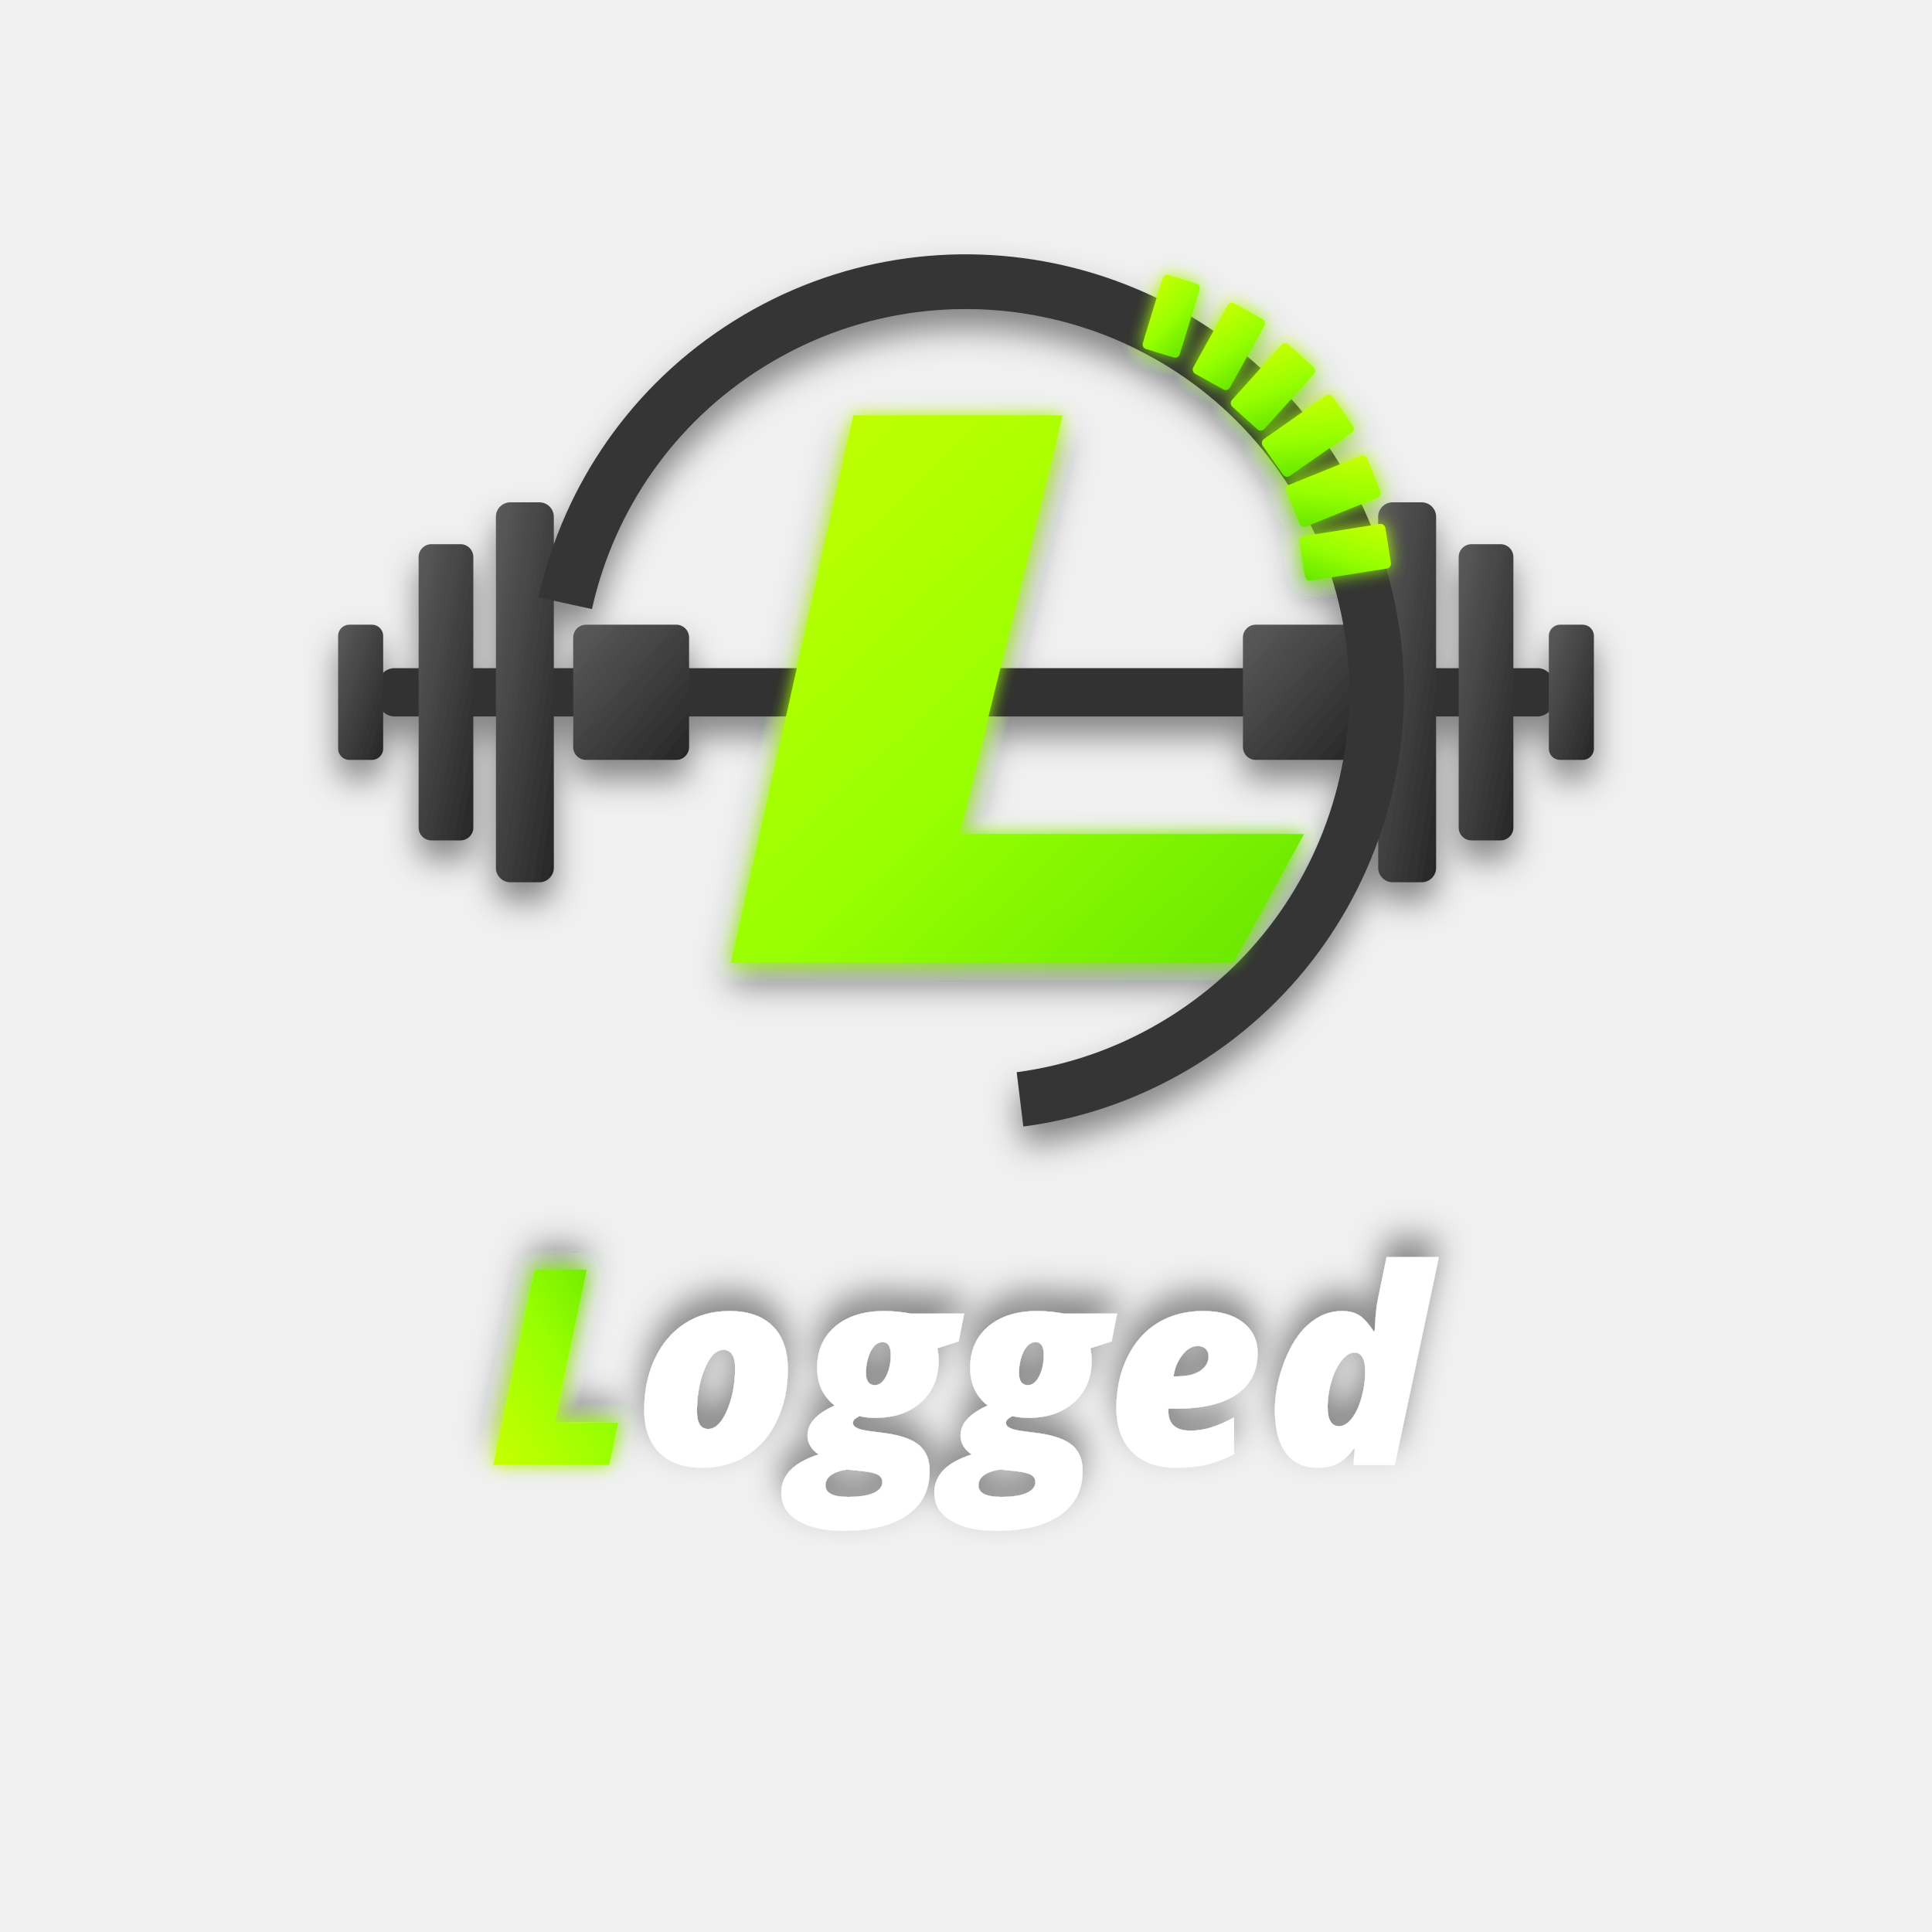
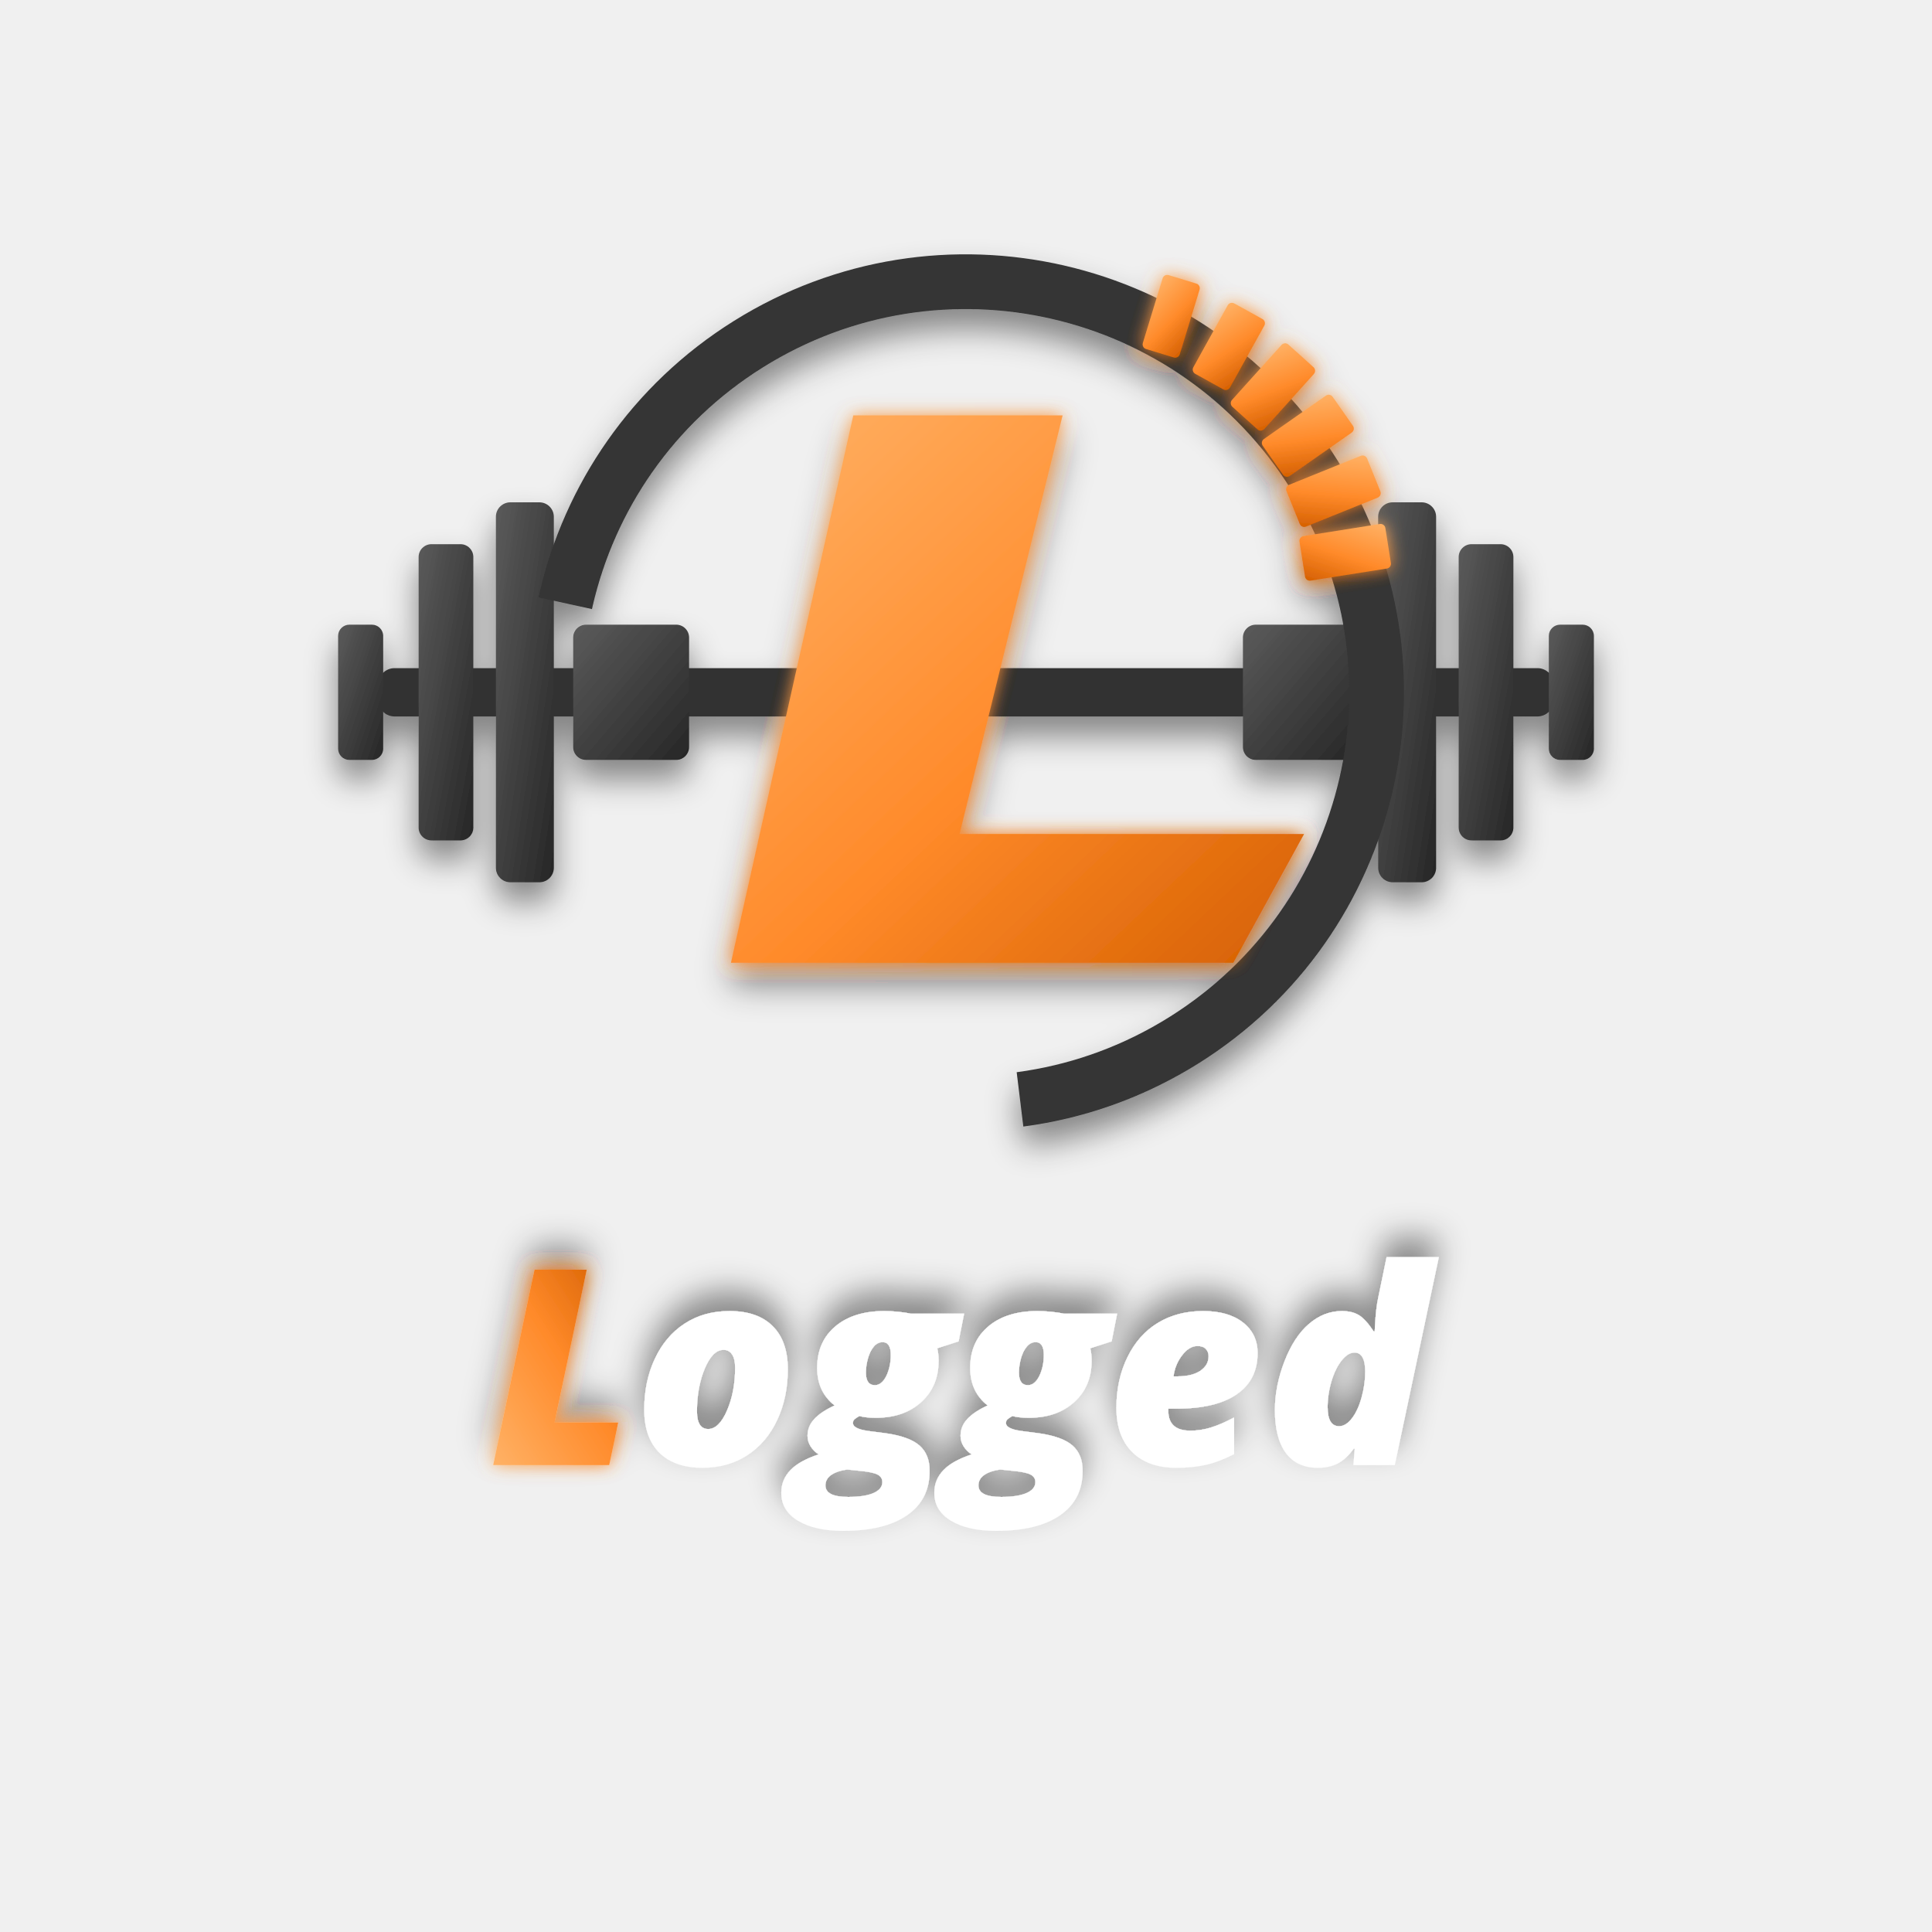
<svg xmlns="http://www.w3.org/2000/svg" width="1200" height="1200" viewBox="0 0 1200 1200" role="img" aria-labelledby="title desc">
  <defs>
    <linearGradient id="greenGrad" x1="0" y1="0" x2="1" y2="1">
-       <stop offset="0%" stop-color="#C8FF00" />
-       <stop offset="55%" stop-color="#96FF00" />
-       <stop offset="100%" stop-color="#65E600" />
+       <stop offset="0%" stop-color="#FFB266" />
+       <stop offset="55%" stop-color="#FF8A2A" />
+       <stop offset="100%" stop-color="#D45F00" />
    </linearGradient>
    <linearGradient id="grayGrad" x1="0" y1="0" x2="1" y2="1">
      <stop offset="0%" stop-color="#5B5B5B" />
      <stop offset="100%" stop-color="#262626" />
    </linearGradient>
    <filter id="softGlow" x="-40%" y="-40%" width="180%" height="180%">
      <feGaussianBlur stdDeviation="5" result="blur" />
      <feMerge>
        <feMergeNode in="blur" />
        <feMergeNode in="SourceGraphic" />
      </feMerge>
    </filter>
    <filter id="shadow" x="-30%" y="-30%" width="160%" height="160%">
      <feDropShadow dx="0" dy="12" stdDeviation="10" flood-color="#000000" flood-opacity="0.45" />
    </filter>
  </defs>
  <g transform="translate(600 430)" filter="url(#shadow)">
    <rect x="-365" y="-15" width="730" height="30" rx="10" fill="#303030" />
    <g fill="url(#grayGrad)">
      <rect x="-390" y="-42" width="28" height="84" rx="7" />
      <rect x="-340" y="-92" width="34" height="184" rx="8" />
      <rect x="-292" y="-118" width="36" height="236" rx="9" />
      <rect x="-244" y="-42" width="72" height="84" rx="8" />
    </g>
    <g fill="url(#grayGrad)">
      <rect x="362" y="-42" width="28" height="84" rx="7" />
      <rect x="306" y="-92" width="34" height="184" rx="8" />
      <rect x="256" y="-118" width="36" height="236" rx="9" />
      <rect x="172" y="-42" width="72" height="84" rx="8" />
    </g>
    <circle r="255" fill="none" stroke="#343434" stroke-width="34" stroke-dasharray="1110 490" stroke-dashoffset="200" transform="rotate(-122)" />
    <g fill="url(#greenGrad)" filter="url(#softGlow)">
      <rect x="123" y="-260" width="24" height="48" rx="3" transform="rotate(17 123 -260)" />
      <rect x="164" y="-243" width="26" height="50" rx="3" transform="rotate(29 164 -243)" />
      <rect x="198" y="-218" width="27" height="52" rx="3" transform="rotate(42 198 -218)" />
      <rect x="226" y="-186" width="28" height="53" rx="3" transform="rotate(55 226 -186)" />
      <rect x="248" y="-148" width="28" height="54" rx="3" transform="rotate(68 248 -148)" />
      <rect x="260" y="-105" width="28" height="54" rx="3" transform="rotate(81 260 -105)" />
    </g>
    <path d="M -70 -172 L 60 -172 L -4 88 L 210 88 L 166 168 L -146 168 Z" fill="url(#greenGrad)" filter="url(#softGlow)" />
  </g>
  <g transform="translate(303.58 910.00) scale(1 -1)" filter="url(#shadow)">
    <path d="M 2.74 0.00 L 28.40 121.36 L 60.85 121.36 L 40.85 26.48 L 80.43 26.48 L 74.80 0.00 L 2.74 0.00 Z M 132.73 -1.67 Q 115.38 -1.67 105.95 7.70 Q 96.55 17.11 96.55 34.53 Q 96.55 51.96 103.14 66.03 Q 109.73 80.11 121.68 87.90 Q 133.63 95.70 149.57 95.70 Q 166.94 95.70 176.35 86.33 Q 185.77 76.95 185.77 59.53 Q 185.77 42.07 179.16 28.00 Q 172.57 13.95 160.62 6.14 Q 148.67 -1.67 132.73 -1.67 Z M 145.85 71.56 Q 139.05 71.56 134.19 59.98 Q 129.33 48.40 129.33 33.44 Q 129.33 22.42 136.29 22.42 Q 143.04 22.42 148.00 33.95 Q 153.00 45.50 153.00 60.51 Q 153.00 65.98 151.08 68.77 Q 149.17 71.56 145.85 71.56 Z M 295.25 94.06 L 291.85 76.87 L 278.57 72.54 Q 279.42 69.22 279.42 64.76 Q 279.42 48.90 268.61 39.13 Q 257.82 29.38 240.48 29.38 Q 234.16 29.38 230.17 30.47 Q 228.52 29.56 227.36 28.63 Q 226.19 27.73 226.19 26.14 Q 226.19 22.58 235.40 21.25 L 246.77 19.76 Q 261.22 17.69 267.52 12.17 Q 273.84 6.64 273.84 -3.56 Q 273.84 -21.41 259.84 -31.13 Q 245.87 -40.85 220.13 -40.85 Q 202.55 -40.85 192.13 -34.58 Q 181.69 -28.32 181.69 -17.19 Q 181.69 -9.06 187.35 -3.16 Q 192.98 2.74 204.94 6.64 Q 201.88 8.55 199.92 11.61 Q 197.98 14.69 197.98 18.17 Q 197.98 24.07 202.20 28.63 Q 206.45 33.20 214.82 37.03 Q 203.95 45.58 203.95 60.35 Q 203.95 76.61 215.24 86.14 Q 226.53 95.70 245.79 95.70 Q 250.01 95.70 254.69 95.20 Q 259.39 94.72 262.15 94.06 L 295.25 94.06 Z M 209.11 -12.62 Q 209.11 -19.76 223.21 -19.76 Q 233.60 -19.76 239.02 -17.35 Q 244.46 -14.95 244.46 -10.55 Q 244.46 -7.54 241.73 -6.00 Q 238.99 -4.49 232.16 -3.75 L 222.63 -2.74 Q 216.15 -3.67 212.61 -6.19 Q 209.11 -8.71 209.11 -12.62 Z M 234.26 57.45 Q 234.26 49.65 239.81 49.65 Q 244.12 49.65 246.91 55.33 Q 249.69 61.01 249.69 68.48 Q 249.69 76.37 244.62 76.37 Q 241.46 76.37 239.12 73.58 Q 236.81 70.82 235.54 66.33 Q 234.26 61.84 234.26 57.45 Z M 390.29 94.06 L 386.89 76.87 L 373.61 72.54 Q 374.46 69.22 374.46 64.76 Q 374.46 48.90 363.65 39.13 Q 352.87 29.38 335.52 29.38 Q 329.20 29.38 325.21 30.47 Q 323.57 29.56 322.40 28.63 Q 321.23 27.73 321.23 26.14 Q 321.23 22.58 330.45 21.25 L 341.82 19.76 Q 356.27 17.69 362.56 12.17 Q 368.88 6.64 368.88 -3.56 Q 368.88 -21.41 354.88 -31.13 Q 340.91 -40.85 315.17 -40.85 Q 297.59 -40.85 287.18 -34.58 Q 276.74 -28.32 276.74 -17.19 Q 276.74 -9.06 282.40 -3.16 Q 288.03 2.74 299.98 6.64 Q 296.93 8.55 294.96 11.61 Q 293.02 14.69 293.02 18.17 Q 293.02 24.07 297.24 28.63 Q 301.49 33.20 309.86 37.03 Q 299.00 45.58 299.00 60.35 Q 299.00 76.61 310.29 86.14 Q 321.58 95.70 340.83 95.70 Q 345.06 95.70 349.73 95.20 Q 354.43 94.72 357.20 94.06 L 390.29 94.06 Z M 304.15 -12.62 Q 304.15 -19.76 318.26 -19.76 Q 328.64 -19.76 334.06 -17.35 Q 339.51 -14.95 339.51 -10.55 Q 339.51 -7.54 336.77 -6.00 Q 334.03 -4.49 327.21 -3.75 L 317.67 -2.74 Q 311.19 -3.67 307.66 -6.19 Q 304.15 -8.71 304.15 -12.62 Z M 329.31 57.45 Q 329.31 49.65 334.86 49.65 Q 339.16 49.65 341.95 55.33 Q 344.74 61.01 344.74 68.48 Q 344.74 76.37 339.66 76.37 Q 336.50 76.37 334.17 73.58 Q 331.86 70.82 330.58 66.33 Q 329.31 61.84 329.31 57.45 Z M 427.01 -1.67 Q 409.39 -1.67 399.59 8.15 Q 389.82 18.01 389.82 35.54 Q 389.82 53.05 396.72 67.10 Q 403.66 81.17 415.74 88.43 Q 427.83 95.70 443.69 95.70 Q 459.44 95.70 468.50 88.56 Q 477.55 81.44 477.55 69.57 Q 477.55 52.89 464.56 43.96 Q 451.58 35.04 427.01 35.04 L 422.09 35.04 L 422.09 33.71 Q 422.09 21.41 435.72 21.41 Q 442.28 21.41 448.57 23.35 Q 454.90 25.31 462.94 29.56 L 462.94 6.80 Q 453.65 2.07 445.57 0.19 Q 437.52 -1.67 427.01 -1.67 Z M 440.10 73.95 Q 435.05 73.95 430.64 68.19 Q 426.24 62.42 425.33 55.12 L 427.75 55.12 Q 436.78 55.12 441.93 58.54 Q 447.09 62.00 447.09 67.65 Q 447.09 70.31 445.41 72.12 Q 443.77 73.95 440.10 73.95 Z M 529.92 95.70 Q 536.16 95.70 540.38 93.18 Q 544.60 90.66 549.60 83.09 L 550.26 83.09 L 550.42 86.17 Q 551.01 97.62 552.49 104.18 L 557.65 129.17 L 590.11 129.17 L 562.72 0.00 L 537.06 0.00 L 537.88 10.20 L 537.22 10.20 Q 532.49 3.67 527.26 0.98 Q 522.03 -1.67 514.99 -1.67 Q 501.87 -1.67 495.07 7.57 Q 488.27 16.84 488.27 34.21 Q 488.27 48.98 494.19 64.33 Q 500.11 79.69 509.41 87.68 Q 518.71 95.70 529.92 95.70 Z M 528.19 24.15 Q 532.33 24.15 536.10 29.01 Q 539.88 33.87 542.11 42.00 Q 544.37 50.15 544.37 57.93 Q 544.37 69.89 537.72 69.89 Q 533.66 69.89 529.76 65.00 Q 525.85 60.11 523.43 52.09 Q 521.04 44.07 521.04 36.02 Q 521.04 24.15 528.19 24.15 Z" fill="#FFFFFF" />
    <path d="M 2.74 0.00 L 28.40 121.36 L 60.85 121.36 L 40.85 26.48 L 80.43 26.48 L 74.80 0.00 L 2.74 0.00 Z" fill="url(#greenGrad)" filter="url(#softGlow)" />
  </g>
</svg>
